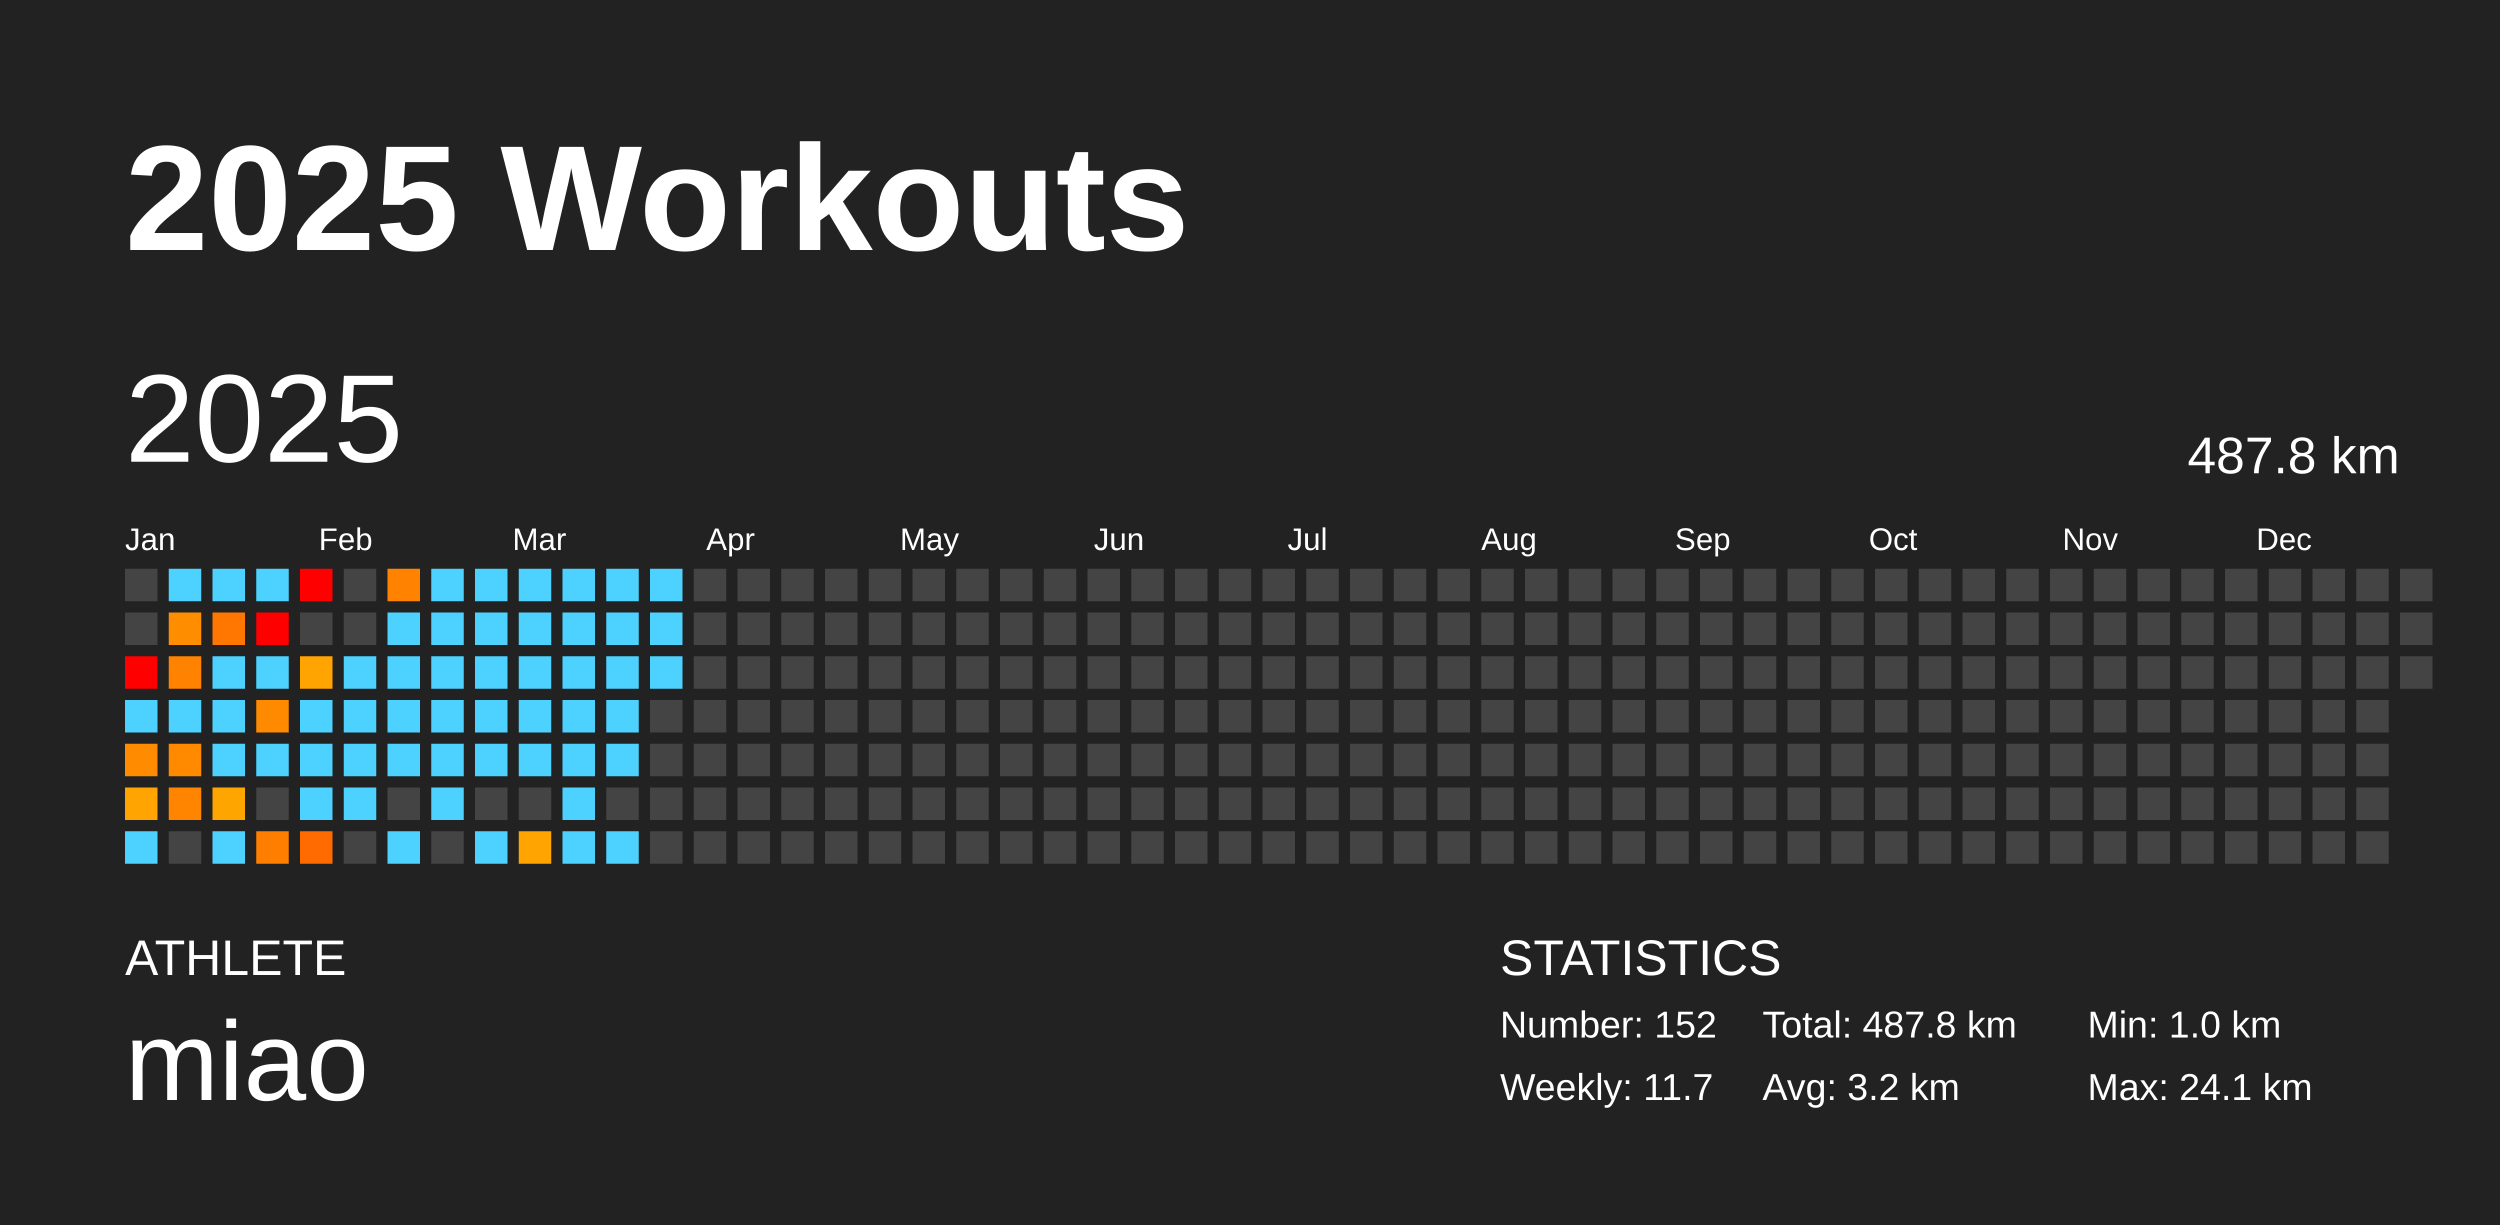
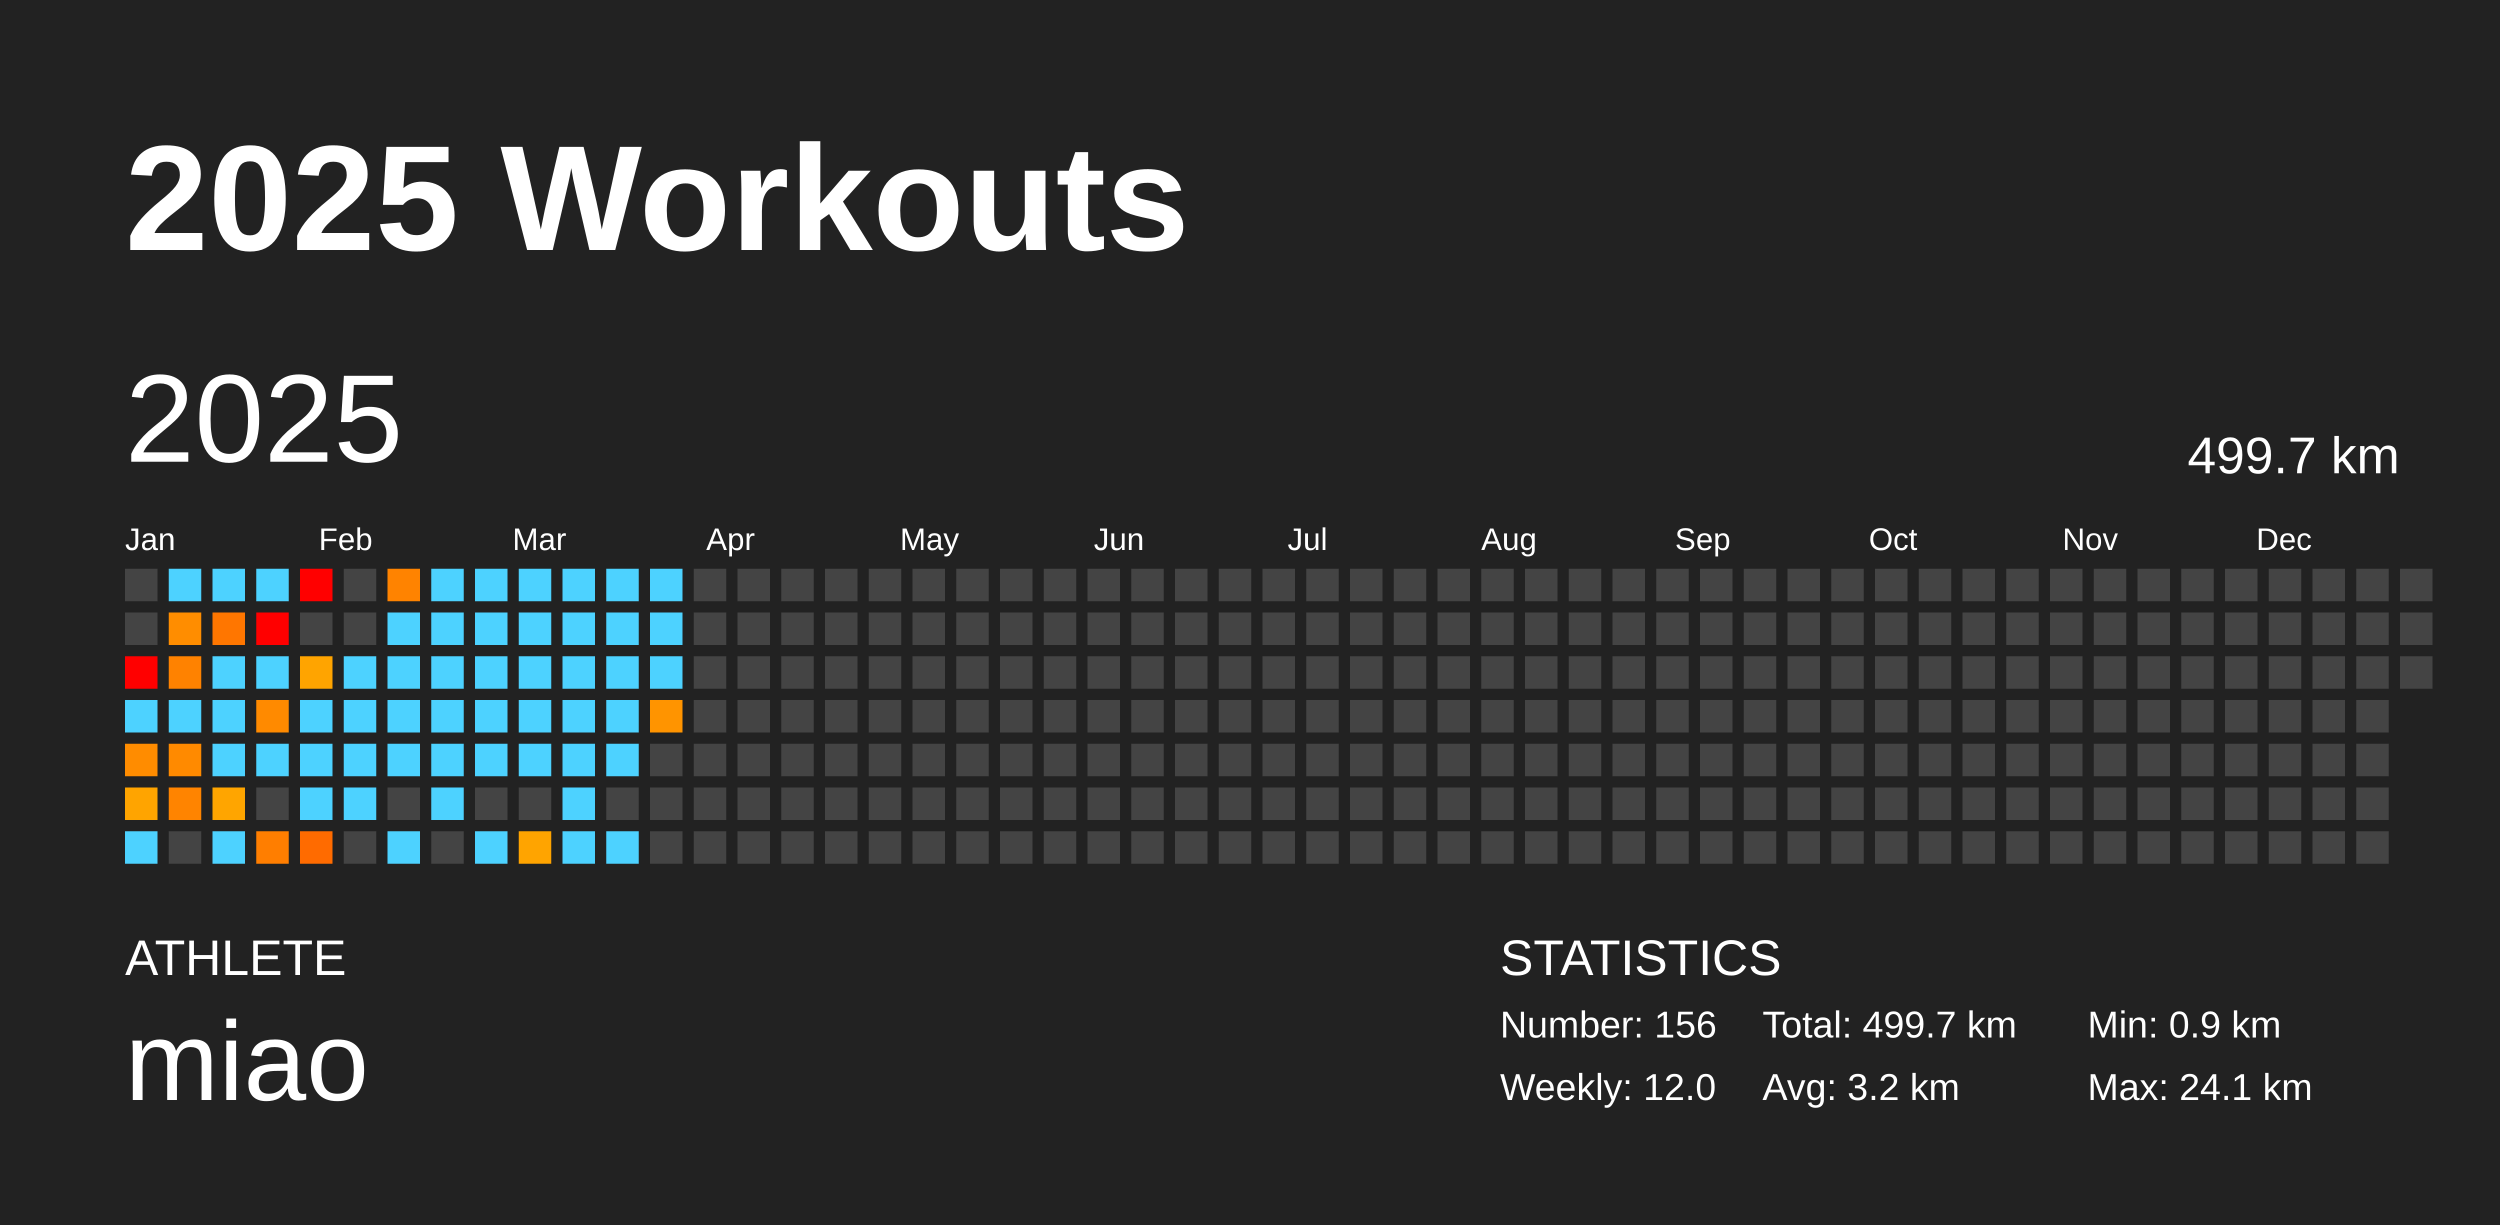
<svg xmlns="http://www.w3.org/2000/svg" baseProfile="full" height="98mm" version="1.1" viewBox="0,0,200,98" width="200mm">
  <defs />
  <rect fill="#222222" height="98" width="200" x="0" y="0" />
  <text fill="#FFFFFF" style="font-size:12px; font-family:Arial; font-weight:bold;" x="10" y="20">2025 Workouts</text>
  <text fill="#FFFFFF" style="font-size:4px; font-family:Arial" x="10" y="78">ATHLETE</text>
  <text fill="#FFFFFF" style="font-size:9px; font-family:Arial" x="10" y="88">miao</text>
  <text fill="#FFFFFF" style="font-size:4px; font-family:Arial" x="120" y="78">STATISTICS</text>
-   <text fill="#FFFFFF" style="font-size:3px; font-family:Arial" x="120" y="83">Number: 152</text>
-   <text fill="#FFFFFF" style="font-size:3px; font-family:Arial" x="120" y="88">Weekly: 11.7</text>
-   <text fill="#FFFFFF" style="font-size:3px; font-family:Arial" x="141" y="83">Total: 487.8 km</text>
+   <text fill="#FFFFFF" style="font-size:3px; font-family:Arial" x="120" y="83">Number: 156</text>
+   <text fill="#FFFFFF" style="font-size:3px; font-family:Arial" x="120" y="88">Weekly: 12.0</text>
+   <text fill="#FFFFFF" style="font-size:3px; font-family:Arial" x="141" y="83">Total: 499.7 km</text>
  <text fill="#FFFFFF" style="font-size:3px; font-family:Arial" x="141" y="88">Avg: 3.2 km</text>
-   <text fill="#FFFFFF" style="font-size:3px; font-family:Arial" x="167" y="83">Min: 1.0 km</text>
+   <text fill="#FFFFFF" style="font-size:3px; font-family:Arial" x="167" y="83">Min: 0.9 km</text>
  <text fill="#FFFFFF" style="font-size:3px; font-family:Arial" x="167" y="88">Max: 24.1 km</text>
  <text dominant-baseline="hanging" fill="#FFFFFF" style="font-size:10.0px; font-family:Arial;" x="10" y="30">2025</text>
-   <text dominant-baseline="hanging" fill="#FFFFFF" style="font-size:4.125px; font-family:Arial;" x="175" y="35">487.8 km</text>
+   <text dominant-baseline="hanging" fill="#FFFFFF" style="font-size:4.125px; font-family:Arial;" x="175" y="35">499.7 km</text>
  <text fill="#FFFFFF" style="font-size:2.5px; font-family:Arial" x="10.0" y="44">Jan</text>
  <text fill="#FFFFFF" style="font-size:2.5px; font-family:Arial" x="25.5" y="44">Feb</text>
  <text fill="#FFFFFF" style="font-size:2.5px; font-family:Arial" x="41.0" y="44">Mar</text>
  <text fill="#FFFFFF" style="font-size:2.5px; font-family:Arial" x="56.5" y="44">Apr</text>
  <text fill="#FFFFFF" style="font-size:2.5px; font-family:Arial" x="72.0" y="44">May</text>
  <text fill="#FFFFFF" style="font-size:2.5px; font-family:Arial" x="87.5" y="44">Jun</text>
  <text fill="#FFFFFF" style="font-size:2.5px; font-family:Arial" x="103.0" y="44">Jul</text>
  <text fill="#FFFFFF" style="font-size:2.5px; font-family:Arial" x="118.5" y="44">Aug</text>
  <text fill="#FFFFFF" style="font-size:2.5px; font-family:Arial" x="134.0" y="44">Sep</text>
  <text fill="#FFFFFF" style="font-size:2.5px; font-family:Arial" x="149.5" y="44">Oct</text>
  <text fill="#FFFFFF" style="font-size:2.5px; font-family:Arial" x="165.0" y="44">Nov</text>
  <text fill="#FFFFFF" style="font-size:2.5px; font-family:Arial" x="180.5" y="44">Dec</text>
  <rect fill="#444444" height="2.6" width="2.6" x="10.0" y="45.5" />
  <rect fill="#444444" height="2.6" width="2.6" x="10.0" y="49.0" />
  <rect fill="red" height="2.6" width="2.6" x="10.0" y="52.5" />
  <rect fill="#4dd2ff" height="2.6" width="2.6" x="10.0" y="56.0" />
  <rect fill="#ff8c00" height="2.6" width="2.6" x="10.0" y="59.5" />
  <rect fill="#ffa400" height="2.6" width="2.6" x="10.0" y="63.0" />
  <rect fill="#4dd2ff" height="2.6" width="2.6" x="10.0" y="66.5" />
  <rect fill="#4dd2ff" height="2.6" width="2.6" x="13.5" y="45.5" />
  <rect fill="#ff8d00" height="2.6" width="2.6" x="13.5" y="49.0" />
  <rect fill="#ff8200" height="2.6" width="2.6" x="13.5" y="52.5" />
  <rect fill="#4dd2ff" height="2.6" width="2.6" x="13.5" y="56.0" />
  <rect fill="#ff8a00" height="2.6" width="2.6" x="13.5" y="59.5" />
  <rect fill="#ff8400" height="2.6" width="2.6" x="13.5" y="63.0" />
  <rect fill="#444444" height="2.6" width="2.6" x="13.5" y="66.5" />
  <rect fill="#4dd2ff" height="2.6" width="2.6" x="17.0" y="45.5" />
  <rect fill="#ff7600" height="2.6" width="2.6" x="17.0" y="49.0" />
  <rect fill="#4dd2ff" height="2.6" width="2.6" x="17.0" y="52.5" />
  <rect fill="#4dd2ff" height="2.6" width="2.6" x="17.0" y="56.0" />
  <rect fill="#4dd2ff" height="2.6" width="2.6" x="17.0" y="59.5" />
  <rect fill="#ffa500" height="2.6" width="2.6" x="17.0" y="63.0" />
  <rect fill="#4dd2ff" height="2.6" width="2.6" x="17.0" y="66.5" />
  <rect fill="#4dd2ff" height="2.6" width="2.6" x="20.5" y="45.5" />
  <rect fill="red" height="2.6" width="2.6" x="20.5" y="49.0" />
  <rect fill="#4dd2ff" height="2.6" width="2.6" x="20.5" y="52.5" />
  <rect fill="#ff8a00" height="2.6" width="2.6" x="20.5" y="56.0" />
  <rect fill="#4dd2ff" height="2.6" width="2.6" x="20.5" y="59.5" />
  <rect fill="#444444" height="2.6" width="2.6" x="20.5" y="63.0" />
  <rect fill="#ff7e00" height="2.6" width="2.6" x="20.5" y="66.5" />
  <rect fill="red" height="2.6" width="2.6" x="24.0" y="45.5" />
  <rect fill="#444444" height="2.6" width="2.6" x="24.0" y="49.0" />
  <rect fill="#ffa400" height="2.6" width="2.6" x="24.0" y="52.5" />
  <rect fill="#4dd2ff" height="2.6" width="2.6" x="24.0" y="56.0" />
  <rect fill="#4dd2ff" height="2.6" width="2.6" x="24.0" y="59.5" />
  <rect fill="#4dd2ff" height="2.6" width="2.6" x="24.0" y="63.0" />
  <rect fill="#ff6b00" height="2.6" width="2.6" x="24.0" y="66.5" />
  <rect fill="#444444" height="2.6" width="2.6" x="27.5" y="45.5" />
  <rect fill="#444444" height="2.6" width="2.6" x="27.5" y="49.0" />
  <rect fill="#4dd2ff" height="2.6" width="2.6" x="27.5" y="52.5" />
  <rect fill="#4dd2ff" height="2.6" width="2.6" x="27.5" y="56.0" />
  <rect fill="#4dd2ff" height="2.6" width="2.6" x="27.5" y="59.5" />
  <rect fill="#4dd2ff" height="2.6" width="2.6" x="27.5" y="63.0" />
  <rect fill="#444444" height="2.6" width="2.6" x="27.5" y="66.5" />
  <rect fill="#ff8300" height="2.6" width="2.6" x="31.0" y="45.5" />
  <rect fill="#4dd2ff" height="2.6" width="2.6" x="31.0" y="49.0" />
  <rect fill="#4dd2ff" height="2.6" width="2.6" x="31.0" y="52.5" />
  <rect fill="#4dd2ff" height="2.6" width="2.6" x="31.0" y="56.0" />
  <rect fill="#4dd2ff" height="2.6" width="2.6" x="31.0" y="59.5" />
  <rect fill="#444444" height="2.6" width="2.6" x="31.0" y="63.0" />
  <rect fill="#4dd2ff" height="2.6" width="2.6" x="31.0" y="66.5" />
  <rect fill="#4dd2ff" height="2.6" width="2.6" x="34.5" y="45.5" />
  <rect fill="#4dd2ff" height="2.6" width="2.6" x="34.5" y="49.0" />
  <rect fill="#4dd2ff" height="2.6" width="2.6" x="34.5" y="52.5" />
  <rect fill="#4dd2ff" height="2.6" width="2.6" x="34.5" y="56.0" />
  <rect fill="#4dd2ff" height="2.6" width="2.6" x="34.5" y="59.5" />
  <rect fill="#4dd2ff" height="2.6" width="2.6" x="34.5" y="63.0" />
  <rect fill="#444444" height="2.6" width="2.6" x="34.5" y="66.5" />
  <rect fill="#4dd2ff" height="2.6" width="2.6" x="38.0" y="45.5" />
  <rect fill="#4dd2ff" height="2.6" width="2.6" x="38.0" y="49.0" />
  <rect fill="#4dd2ff" height="2.6" width="2.6" x="38.0" y="52.5" />
  <rect fill="#4dd2ff" height="2.6" width="2.6" x="38.0" y="56.0" />
  <rect fill="#4dd2ff" height="2.6" width="2.6" x="38.0" y="59.5" />
  <rect fill="#444444" height="2.6" width="2.6" x="38.0" y="63.0" />
  <rect fill="#4dd2ff" height="2.6" width="2.6" x="38.0" y="66.5" />
  <rect fill="#4dd2ff" height="2.6" width="2.6" x="41.5" y="45.5" />
  <rect fill="#4dd2ff" height="2.6" width="2.6" x="41.5" y="49.0" />
  <rect fill="#4dd2ff" height="2.6" width="2.6" x="41.5" y="52.5" />
  <rect fill="#4dd2ff" height="2.6" width="2.6" x="41.5" y="56.0" />
  <rect fill="#4dd2ff" height="2.6" width="2.6" x="41.5" y="59.5" />
  <rect fill="#444444" height="2.6" width="2.6" x="41.5" y="63.0" />
  <rect fill="#ffa400" height="2.6" width="2.6" x="41.5" y="66.5" />
  <rect fill="#4dd2ff" height="2.6" width="2.6" x="45.0" y="45.5" />
  <rect fill="#4dd2ff" height="2.6" width="2.6" x="45.0" y="49.0" />
  <rect fill="#4dd2ff" height="2.6" width="2.6" x="45.0" y="52.5" />
  <rect fill="#4dd2ff" height="2.6" width="2.6" x="45.0" y="56.0" />
  <rect fill="#4dd2ff" height="2.6" width="2.6" x="45.0" y="59.5" />
  <rect fill="#4dd2ff" height="2.6" width="2.6" x="45.0" y="63.0" />
  <rect fill="#4dd2ff" height="2.6" width="2.6" x="45.0" y="66.5" />
  <rect fill="#4dd2ff" height="2.6" width="2.6" x="48.5" y="45.5" />
  <rect fill="#4dd2ff" height="2.6" width="2.6" x="48.5" y="49.0" />
  <rect fill="#4dd2ff" height="2.6" width="2.6" x="48.5" y="52.5" />
  <rect fill="#4dd2ff" height="2.6" width="2.6" x="48.5" y="56.0" />
  <rect fill="#4dd2ff" height="2.6" width="2.6" x="48.5" y="59.5" />
  <rect fill="#444444" height="2.6" width="2.6" x="48.5" y="63.0" />
  <rect fill="#4dd2ff" height="2.6" width="2.6" x="48.5" y="66.5" />
  <rect fill="#4dd2ff" height="2.6" width="2.6" x="52.0" y="45.5" />
  <rect fill="#4dd2ff" height="2.6" width="2.6" x="52.0" y="49.0" />
  <rect fill="#4dd2ff" height="2.6" width="2.6" x="52.0" y="52.5" />
-   <rect fill="#444444" height="2.6" width="2.6" x="52.0" y="56.0" />
+   <rect fill="#ff9400" height="2.6" width="2.6" x="52.0" y="56.0" />
  <rect fill="#444444" height="2.6" width="2.6" x="52.0" y="59.5" />
  <rect fill="#444444" height="2.6" width="2.6" x="52.0" y="63.0" />
  <rect fill="#444444" height="2.6" width="2.6" x="52.0" y="66.5" />
  <rect fill="#444444" height="2.6" width="2.6" x="55.5" y="45.5" />
  <rect fill="#444444" height="2.6" width="2.6" x="55.5" y="49.0" />
  <rect fill="#444444" height="2.6" width="2.6" x="55.5" y="52.5" />
  <rect fill="#444444" height="2.6" width="2.6" x="55.5" y="56.0" />
  <rect fill="#444444" height="2.6" width="2.6" x="55.5" y="59.5" />
  <rect fill="#444444" height="2.6" width="2.6" x="55.5" y="63.0" />
  <rect fill="#444444" height="2.6" width="2.6" x="55.5" y="66.5" />
  <rect fill="#444444" height="2.6" width="2.6" x="59.0" y="45.5" />
  <rect fill="#444444" height="2.6" width="2.6" x="59.0" y="49.0" />
  <rect fill="#444444" height="2.6" width="2.6" x="59.0" y="52.5" />
  <rect fill="#444444" height="2.6" width="2.6" x="59.0" y="56.0" />
  <rect fill="#444444" height="2.6" width="2.6" x="59.0" y="59.5" />
  <rect fill="#444444" height="2.6" width="2.6" x="59.0" y="63.0" />
  <rect fill="#444444" height="2.6" width="2.6" x="59.0" y="66.5" />
  <rect fill="#444444" height="2.6" width="2.6" x="62.5" y="45.5" />
  <rect fill="#444444" height="2.6" width="2.6" x="62.5" y="49.0" />
  <rect fill="#444444" height="2.6" width="2.6" x="62.5" y="52.5" />
  <rect fill="#444444" height="2.6" width="2.6" x="62.5" y="56.0" />
  <rect fill="#444444" height="2.6" width="2.6" x="62.5" y="59.5" />
  <rect fill="#444444" height="2.6" width="2.6" x="62.5" y="63.0" />
  <rect fill="#444444" height="2.6" width="2.6" x="62.5" y="66.5" />
  <rect fill="#444444" height="2.6" width="2.6" x="66.0" y="45.5" />
  <rect fill="#444444" height="2.6" width="2.6" x="66.0" y="49.0" />
  <rect fill="#444444" height="2.6" width="2.6" x="66.0" y="52.5" />
  <rect fill="#444444" height="2.6" width="2.6" x="66.0" y="56.0" />
  <rect fill="#444444" height="2.6" width="2.6" x="66.0" y="59.5" />
  <rect fill="#444444" height="2.6" width="2.6" x="66.0" y="63.0" />
  <rect fill="#444444" height="2.6" width="2.6" x="66.0" y="66.5" />
  <rect fill="#444444" height="2.6" width="2.6" x="69.5" y="45.5" />
  <rect fill="#444444" height="2.6" width="2.6" x="69.5" y="49.0" />
  <rect fill="#444444" height="2.6" width="2.6" x="69.5" y="52.5" />
  <rect fill="#444444" height="2.6" width="2.6" x="69.5" y="56.0" />
  <rect fill="#444444" height="2.6" width="2.6" x="69.5" y="59.5" />
  <rect fill="#444444" height="2.6" width="2.6" x="69.5" y="63.0" />
  <rect fill="#444444" height="2.6" width="2.6" x="69.5" y="66.5" />
  <rect fill="#444444" height="2.6" width="2.6" x="73.0" y="45.5" />
  <rect fill="#444444" height="2.6" width="2.6" x="73.0" y="49.0" />
  <rect fill="#444444" height="2.6" width="2.6" x="73.0" y="52.5" />
  <rect fill="#444444" height="2.6" width="2.6" x="73.0" y="56.0" />
  <rect fill="#444444" height="2.6" width="2.6" x="73.0" y="59.5" />
  <rect fill="#444444" height="2.6" width="2.6" x="73.0" y="63.0" />
  <rect fill="#444444" height="2.6" width="2.6" x="73.0" y="66.5" />
  <rect fill="#444444" height="2.6" width="2.6" x="76.5" y="45.5" />
  <rect fill="#444444" height="2.6" width="2.6" x="76.5" y="49.0" />
  <rect fill="#444444" height="2.6" width="2.6" x="76.5" y="52.5" />
  <rect fill="#444444" height="2.6" width="2.6" x="76.5" y="56.0" />
  <rect fill="#444444" height="2.6" width="2.6" x="76.5" y="59.5" />
  <rect fill="#444444" height="2.6" width="2.6" x="76.5" y="63.0" />
  <rect fill="#444444" height="2.6" width="2.6" x="76.5" y="66.5" />
  <rect fill="#444444" height="2.6" width="2.6" x="80.0" y="45.5" />
  <rect fill="#444444" height="2.6" width="2.6" x="80.0" y="49.0" />
  <rect fill="#444444" height="2.6" width="2.6" x="80.0" y="52.5" />
  <rect fill="#444444" height="2.6" width="2.6" x="80.0" y="56.0" />
  <rect fill="#444444" height="2.6" width="2.6" x="80.0" y="59.5" />
  <rect fill="#444444" height="2.6" width="2.6" x="80.0" y="63.0" />
  <rect fill="#444444" height="2.6" width="2.6" x="80.0" y="66.5" />
  <rect fill="#444444" height="2.6" width="2.6" x="83.5" y="45.5" />
  <rect fill="#444444" height="2.6" width="2.6" x="83.5" y="49.0" />
  <rect fill="#444444" height="2.6" width="2.6" x="83.5" y="52.5" />
  <rect fill="#444444" height="2.6" width="2.6" x="83.5" y="56.0" />
  <rect fill="#444444" height="2.6" width="2.6" x="83.5" y="59.5" />
  <rect fill="#444444" height="2.6" width="2.6" x="83.5" y="63.0" />
  <rect fill="#444444" height="2.6" width="2.6" x="83.5" y="66.5" />
  <rect fill="#444444" height="2.6" width="2.6" x="87.0" y="45.5" />
  <rect fill="#444444" height="2.6" width="2.6" x="87.0" y="49.0" />
  <rect fill="#444444" height="2.6" width="2.6" x="87.0" y="52.5" />
  <rect fill="#444444" height="2.6" width="2.6" x="87.0" y="56.0" />
  <rect fill="#444444" height="2.6" width="2.6" x="87.0" y="59.5" />
  <rect fill="#444444" height="2.6" width="2.6" x="87.0" y="63.0" />
  <rect fill="#444444" height="2.6" width="2.6" x="87.0" y="66.5" />
  <rect fill="#444444" height="2.6" width="2.6" x="90.5" y="45.5" />
  <rect fill="#444444" height="2.6" width="2.6" x="90.5" y="49.0" />
  <rect fill="#444444" height="2.6" width="2.6" x="90.5" y="52.5" />
  <rect fill="#444444" height="2.6" width="2.6" x="90.5" y="56.0" />
  <rect fill="#444444" height="2.6" width="2.6" x="90.5" y="59.5" />
  <rect fill="#444444" height="2.6" width="2.6" x="90.5" y="63.0" />
  <rect fill="#444444" height="2.6" width="2.6" x="90.5" y="66.5" />
  <rect fill="#444444" height="2.6" width="2.6" x="94.0" y="45.5" />
  <rect fill="#444444" height="2.6" width="2.6" x="94.0" y="49.0" />
  <rect fill="#444444" height="2.6" width="2.6" x="94.0" y="52.5" />
  <rect fill="#444444" height="2.6" width="2.6" x="94.0" y="56.0" />
  <rect fill="#444444" height="2.6" width="2.6" x="94.0" y="59.5" />
  <rect fill="#444444" height="2.6" width="2.6" x="94.0" y="63.0" />
  <rect fill="#444444" height="2.6" width="2.6" x="94.0" y="66.5" />
  <rect fill="#444444" height="2.6" width="2.6" x="97.5" y="45.5" />
  <rect fill="#444444" height="2.6" width="2.6" x="97.5" y="49.0" />
  <rect fill="#444444" height="2.6" width="2.6" x="97.5" y="52.5" />
  <rect fill="#444444" height="2.6" width="2.6" x="97.5" y="56.0" />
  <rect fill="#444444" height="2.6" width="2.6" x="97.5" y="59.5" />
  <rect fill="#444444" height="2.6" width="2.6" x="97.5" y="63.0" />
  <rect fill="#444444" height="2.6" width="2.6" x="97.5" y="66.5" />
  <rect fill="#444444" height="2.6" width="2.6" x="101.0" y="45.5" />
  <rect fill="#444444" height="2.6" width="2.6" x="101.0" y="49.0" />
  <rect fill="#444444" height="2.6" width="2.6" x="101.0" y="52.5" />
  <rect fill="#444444" height="2.6" width="2.6" x="101.0" y="56.0" />
  <rect fill="#444444" height="2.6" width="2.6" x="101.0" y="59.5" />
  <rect fill="#444444" height="2.6" width="2.6" x="101.0" y="63.0" />
  <rect fill="#444444" height="2.6" width="2.6" x="101.0" y="66.5" />
  <rect fill="#444444" height="2.6" width="2.6" x="104.5" y="45.5" />
  <rect fill="#444444" height="2.6" width="2.6" x="104.5" y="49.0" />
  <rect fill="#444444" height="2.6" width="2.6" x="104.5" y="52.5" />
  <rect fill="#444444" height="2.6" width="2.6" x="104.5" y="56.0" />
  <rect fill="#444444" height="2.6" width="2.6" x="104.5" y="59.5" />
  <rect fill="#444444" height="2.6" width="2.6" x="104.5" y="63.0" />
  <rect fill="#444444" height="2.6" width="2.6" x="104.5" y="66.5" />
  <rect fill="#444444" height="2.6" width="2.6" x="108.0" y="45.5" />
  <rect fill="#444444" height="2.6" width="2.6" x="108.0" y="49.0" />
  <rect fill="#444444" height="2.6" width="2.6" x="108.0" y="52.5" />
  <rect fill="#444444" height="2.6" width="2.6" x="108.0" y="56.0" />
  <rect fill="#444444" height="2.6" width="2.6" x="108.0" y="59.5" />
  <rect fill="#444444" height="2.6" width="2.6" x="108.0" y="63.0" />
  <rect fill="#444444" height="2.6" width="2.6" x="108.0" y="66.5" />
  <rect fill="#444444" height="2.6" width="2.6" x="111.5" y="45.5" />
  <rect fill="#444444" height="2.6" width="2.6" x="111.5" y="49.0" />
  <rect fill="#444444" height="2.6" width="2.6" x="111.5" y="52.5" />
  <rect fill="#444444" height="2.6" width="2.6" x="111.5" y="56.0" />
  <rect fill="#444444" height="2.6" width="2.6" x="111.5" y="59.5" />
  <rect fill="#444444" height="2.6" width="2.6" x="111.5" y="63.0" />
  <rect fill="#444444" height="2.6" width="2.6" x="111.5" y="66.5" />
  <rect fill="#444444" height="2.6" width="2.6" x="115.0" y="45.5" />
  <rect fill="#444444" height="2.6" width="2.6" x="115.0" y="49.0" />
  <rect fill="#444444" height="2.6" width="2.6" x="115.0" y="52.5" />
  <rect fill="#444444" height="2.6" width="2.6" x="115.0" y="56.0" />
  <rect fill="#444444" height="2.6" width="2.6" x="115.0" y="59.5" />
  <rect fill="#444444" height="2.6" width="2.6" x="115.0" y="63.0" />
  <rect fill="#444444" height="2.6" width="2.6" x="115.0" y="66.5" />
  <rect fill="#444444" height="2.6" width="2.6" x="118.5" y="45.5" />
  <rect fill="#444444" height="2.6" width="2.6" x="118.5" y="49.0" />
  <rect fill="#444444" height="2.6" width="2.6" x="118.5" y="52.5" />
  <rect fill="#444444" height="2.6" width="2.6" x="118.5" y="56.0" />
  <rect fill="#444444" height="2.6" width="2.6" x="118.5" y="59.5" />
  <rect fill="#444444" height="2.6" width="2.6" x="118.5" y="63.0" />
  <rect fill="#444444" height="2.6" width="2.6" x="118.5" y="66.5" />
  <rect fill="#444444" height="2.6" width="2.6" x="122.0" y="45.5" />
  <rect fill="#444444" height="2.6" width="2.6" x="122.0" y="49.0" />
  <rect fill="#444444" height="2.6" width="2.6" x="122.0" y="52.5" />
  <rect fill="#444444" height="2.6" width="2.6" x="122.0" y="56.0" />
  <rect fill="#444444" height="2.6" width="2.6" x="122.0" y="59.5" />
  <rect fill="#444444" height="2.6" width="2.6" x="122.0" y="63.0" />
  <rect fill="#444444" height="2.6" width="2.6" x="122.0" y="66.5" />
  <rect fill="#444444" height="2.6" width="2.6" x="125.5" y="45.5" />
  <rect fill="#444444" height="2.6" width="2.6" x="125.5" y="49.0" />
  <rect fill="#444444" height="2.6" width="2.6" x="125.5" y="52.5" />
  <rect fill="#444444" height="2.6" width="2.6" x="125.5" y="56.0" />
  <rect fill="#444444" height="2.6" width="2.6" x="125.5" y="59.5" />
  <rect fill="#444444" height="2.6" width="2.6" x="125.5" y="63.0" />
  <rect fill="#444444" height="2.6" width="2.6" x="125.5" y="66.5" />
  <rect fill="#444444" height="2.6" width="2.6" x="129.0" y="45.5" />
  <rect fill="#444444" height="2.6" width="2.6" x="129.0" y="49.0" />
  <rect fill="#444444" height="2.6" width="2.6" x="129.0" y="52.5" />
  <rect fill="#444444" height="2.6" width="2.6" x="129.0" y="56.0" />
  <rect fill="#444444" height="2.6" width="2.6" x="129.0" y="59.5" />
  <rect fill="#444444" height="2.6" width="2.6" x="129.0" y="63.0" />
  <rect fill="#444444" height="2.6" width="2.6" x="129.0" y="66.5" />
  <rect fill="#444444" height="2.6" width="2.6" x="132.5" y="45.5" />
  <rect fill="#444444" height="2.6" width="2.6" x="132.5" y="49.0" />
  <rect fill="#444444" height="2.6" width="2.6" x="132.5" y="52.5" />
  <rect fill="#444444" height="2.6" width="2.6" x="132.5" y="56.0" />
  <rect fill="#444444" height="2.6" width="2.6" x="132.5" y="59.5" />
  <rect fill="#444444" height="2.6" width="2.6" x="132.5" y="63.0" />
  <rect fill="#444444" height="2.6" width="2.6" x="132.5" y="66.5" />
  <rect fill="#444444" height="2.6" width="2.6" x="136.0" y="45.5" />
  <rect fill="#444444" height="2.6" width="2.6" x="136.0" y="49.0" />
  <rect fill="#444444" height="2.6" width="2.6" x="136.0" y="52.5" />
  <rect fill="#444444" height="2.6" width="2.6" x="136.0" y="56.0" />
  <rect fill="#444444" height="2.6" width="2.6" x="136.0" y="59.5" />
  <rect fill="#444444" height="2.6" width="2.6" x="136.0" y="63.0" />
  <rect fill="#444444" height="2.6" width="2.6" x="136.0" y="66.5" />
  <rect fill="#444444" height="2.6" width="2.6" x="139.5" y="45.5" />
  <rect fill="#444444" height="2.6" width="2.6" x="139.5" y="49.0" />
  <rect fill="#444444" height="2.6" width="2.6" x="139.5" y="52.5" />
  <rect fill="#444444" height="2.6" width="2.6" x="139.5" y="56.0" />
  <rect fill="#444444" height="2.6" width="2.6" x="139.5" y="59.5" />
  <rect fill="#444444" height="2.6" width="2.6" x="139.5" y="63.0" />
  <rect fill="#444444" height="2.6" width="2.6" x="139.5" y="66.5" />
  <rect fill="#444444" height="2.6" width="2.6" x="143.0" y="45.5" />
  <rect fill="#444444" height="2.6" width="2.6" x="143.0" y="49.0" />
  <rect fill="#444444" height="2.6" width="2.6" x="143.0" y="52.5" />
  <rect fill="#444444" height="2.6" width="2.6" x="143.0" y="56.0" />
  <rect fill="#444444" height="2.6" width="2.6" x="143.0" y="59.5" />
  <rect fill="#444444" height="2.6" width="2.6" x="143.0" y="63.0" />
  <rect fill="#444444" height="2.6" width="2.6" x="143.0" y="66.5" />
  <rect fill="#444444" height="2.6" width="2.6" x="146.5" y="45.5" />
  <rect fill="#444444" height="2.6" width="2.6" x="146.5" y="49.0" />
  <rect fill="#444444" height="2.6" width="2.6" x="146.5" y="52.5" />
  <rect fill="#444444" height="2.6" width="2.6" x="146.5" y="56.0" />
  <rect fill="#444444" height="2.6" width="2.6" x="146.5" y="59.5" />
  <rect fill="#444444" height="2.6" width="2.6" x="146.5" y="63.0" />
  <rect fill="#444444" height="2.6" width="2.6" x="146.5" y="66.5" />
  <rect fill="#444444" height="2.6" width="2.6" x="150.0" y="45.5" />
  <rect fill="#444444" height="2.6" width="2.6" x="150.0" y="49.0" />
  <rect fill="#444444" height="2.6" width="2.6" x="150.0" y="52.5" />
  <rect fill="#444444" height="2.6" width="2.6" x="150.0" y="56.0" />
  <rect fill="#444444" height="2.6" width="2.6" x="150.0" y="59.5" />
  <rect fill="#444444" height="2.6" width="2.6" x="150.0" y="63.0" />
  <rect fill="#444444" height="2.6" width="2.6" x="150.0" y="66.5" />
  <rect fill="#444444" height="2.6" width="2.6" x="153.5" y="45.5" />
  <rect fill="#444444" height="2.6" width="2.6" x="153.5" y="49.0" />
  <rect fill="#444444" height="2.6" width="2.6" x="153.5" y="52.5" />
  <rect fill="#444444" height="2.6" width="2.6" x="153.5" y="56.0" />
  <rect fill="#444444" height="2.6" width="2.6" x="153.5" y="59.5" />
  <rect fill="#444444" height="2.6" width="2.6" x="153.5" y="63.0" />
  <rect fill="#444444" height="2.6" width="2.6" x="153.5" y="66.5" />
  <rect fill="#444444" height="2.6" width="2.6" x="157.0" y="45.5" />
  <rect fill="#444444" height="2.6" width="2.6" x="157.0" y="49.0" />
  <rect fill="#444444" height="2.6" width="2.6" x="157.0" y="52.5" />
  <rect fill="#444444" height="2.6" width="2.6" x="157.0" y="56.0" />
  <rect fill="#444444" height="2.6" width="2.6" x="157.0" y="59.5" />
  <rect fill="#444444" height="2.6" width="2.6" x="157.0" y="63.0" />
  <rect fill="#444444" height="2.6" width="2.6" x="157.0" y="66.5" />
  <rect fill="#444444" height="2.6" width="2.6" x="160.5" y="45.5" />
  <rect fill="#444444" height="2.6" width="2.6" x="160.5" y="49.0" />
  <rect fill="#444444" height="2.6" width="2.6" x="160.5" y="52.5" />
  <rect fill="#444444" height="2.6" width="2.6" x="160.5" y="56.0" />
  <rect fill="#444444" height="2.6" width="2.6" x="160.5" y="59.5" />
  <rect fill="#444444" height="2.6" width="2.6" x="160.5" y="63.0" />
  <rect fill="#444444" height="2.6" width="2.6" x="160.5" y="66.5" />
  <rect fill="#444444" height="2.6" width="2.6" x="164.0" y="45.5" />
  <rect fill="#444444" height="2.6" width="2.6" x="164.0" y="49.0" />
  <rect fill="#444444" height="2.6" width="2.6" x="164.0" y="52.5" />
  <rect fill="#444444" height="2.6" width="2.6" x="164.0" y="56.0" />
  <rect fill="#444444" height="2.6" width="2.6" x="164.0" y="59.5" />
  <rect fill="#444444" height="2.6" width="2.6" x="164.0" y="63.0" />
  <rect fill="#444444" height="2.6" width="2.6" x="164.0" y="66.5" />
  <rect fill="#444444" height="2.6" width="2.6" x="167.5" y="45.5" />
  <rect fill="#444444" height="2.6" width="2.6" x="167.5" y="49.0" />
  <rect fill="#444444" height="2.6" width="2.6" x="167.5" y="52.5" />
  <rect fill="#444444" height="2.6" width="2.6" x="167.5" y="56.0" />
  <rect fill="#444444" height="2.6" width="2.6" x="167.5" y="59.5" />
  <rect fill="#444444" height="2.6" width="2.6" x="167.5" y="63.0" />
  <rect fill="#444444" height="2.6" width="2.6" x="167.5" y="66.5" />
  <rect fill="#444444" height="2.6" width="2.6" x="171.0" y="45.5" />
  <rect fill="#444444" height="2.6" width="2.6" x="171.0" y="49.0" />
  <rect fill="#444444" height="2.6" width="2.6" x="171.0" y="52.5" />
  <rect fill="#444444" height="2.6" width="2.6" x="171.0" y="56.0" />
  <rect fill="#444444" height="2.6" width="2.6" x="171.0" y="59.5" />
  <rect fill="#444444" height="2.6" width="2.6" x="171.0" y="63.0" />
  <rect fill="#444444" height="2.6" width="2.6" x="171.0" y="66.5" />
  <rect fill="#444444" height="2.6" width="2.6" x="174.5" y="45.5" />
  <rect fill="#444444" height="2.6" width="2.6" x="174.5" y="49.0" />
  <rect fill="#444444" height="2.6" width="2.6" x="174.5" y="52.5" />
  <rect fill="#444444" height="2.6" width="2.6" x="174.5" y="56.0" />
  <rect fill="#444444" height="2.6" width="2.6" x="174.5" y="59.5" />
  <rect fill="#444444" height="2.6" width="2.6" x="174.5" y="63.0" />
  <rect fill="#444444" height="2.6" width="2.6" x="174.5" y="66.5" />
  <rect fill="#444444" height="2.6" width="2.6" x="178.0" y="45.5" />
  <rect fill="#444444" height="2.6" width="2.6" x="178.0" y="49.0" />
  <rect fill="#444444" height="2.6" width="2.6" x="178.0" y="52.5" />
  <rect fill="#444444" height="2.6" width="2.6" x="178.0" y="56.0" />
  <rect fill="#444444" height="2.6" width="2.6" x="178.0" y="59.5" />
  <rect fill="#444444" height="2.6" width="2.6" x="178.0" y="63.0" />
  <rect fill="#444444" height="2.6" width="2.6" x="178.0" y="66.5" />
  <rect fill="#444444" height="2.6" width="2.6" x="181.5" y="45.5" />
  <rect fill="#444444" height="2.6" width="2.6" x="181.5" y="49.0" />
  <rect fill="#444444" height="2.6" width="2.6" x="181.5" y="52.5" />
  <rect fill="#444444" height="2.6" width="2.6" x="181.5" y="56.0" />
  <rect fill="#444444" height="2.6" width="2.6" x="181.5" y="59.5" />
  <rect fill="#444444" height="2.6" width="2.6" x="181.5" y="63.0" />
  <rect fill="#444444" height="2.6" width="2.6" x="181.5" y="66.5" />
  <rect fill="#444444" height="2.6" width="2.6" x="185.0" y="45.5" />
  <rect fill="#444444" height="2.6" width="2.6" x="185.0" y="49.0" />
  <rect fill="#444444" height="2.6" width="2.6" x="185.0" y="52.5" />
  <rect fill="#444444" height="2.6" width="2.6" x="185.0" y="56.0" />
  <rect fill="#444444" height="2.6" width="2.6" x="185.0" y="59.5" />
  <rect fill="#444444" height="2.6" width="2.6" x="185.0" y="63.0" />
  <rect fill="#444444" height="2.6" width="2.6" x="185.0" y="66.5" />
  <rect fill="#444444" height="2.6" width="2.6" x="188.5" y="45.5" />
  <rect fill="#444444" height="2.6" width="2.6" x="188.5" y="49.0" />
  <rect fill="#444444" height="2.6" width="2.6" x="188.5" y="52.5" />
  <rect fill="#444444" height="2.6" width="2.6" x="188.5" y="56.0" />
  <rect fill="#444444" height="2.6" width="2.6" x="188.5" y="59.5" />
  <rect fill="#444444" height="2.6" width="2.6" x="188.5" y="63.0" />
  <rect fill="#444444" height="2.6" width="2.6" x="188.5" y="66.5" />
  <rect fill="#444444" height="2.6" width="2.6" x="192.0" y="45.5" />
  <rect fill="#444444" height="2.6" width="2.6" x="192.0" y="49.0" />
  <rect fill="#444444" height="2.6" width="2.6" x="192.0" y="52.5" />
</svg>
